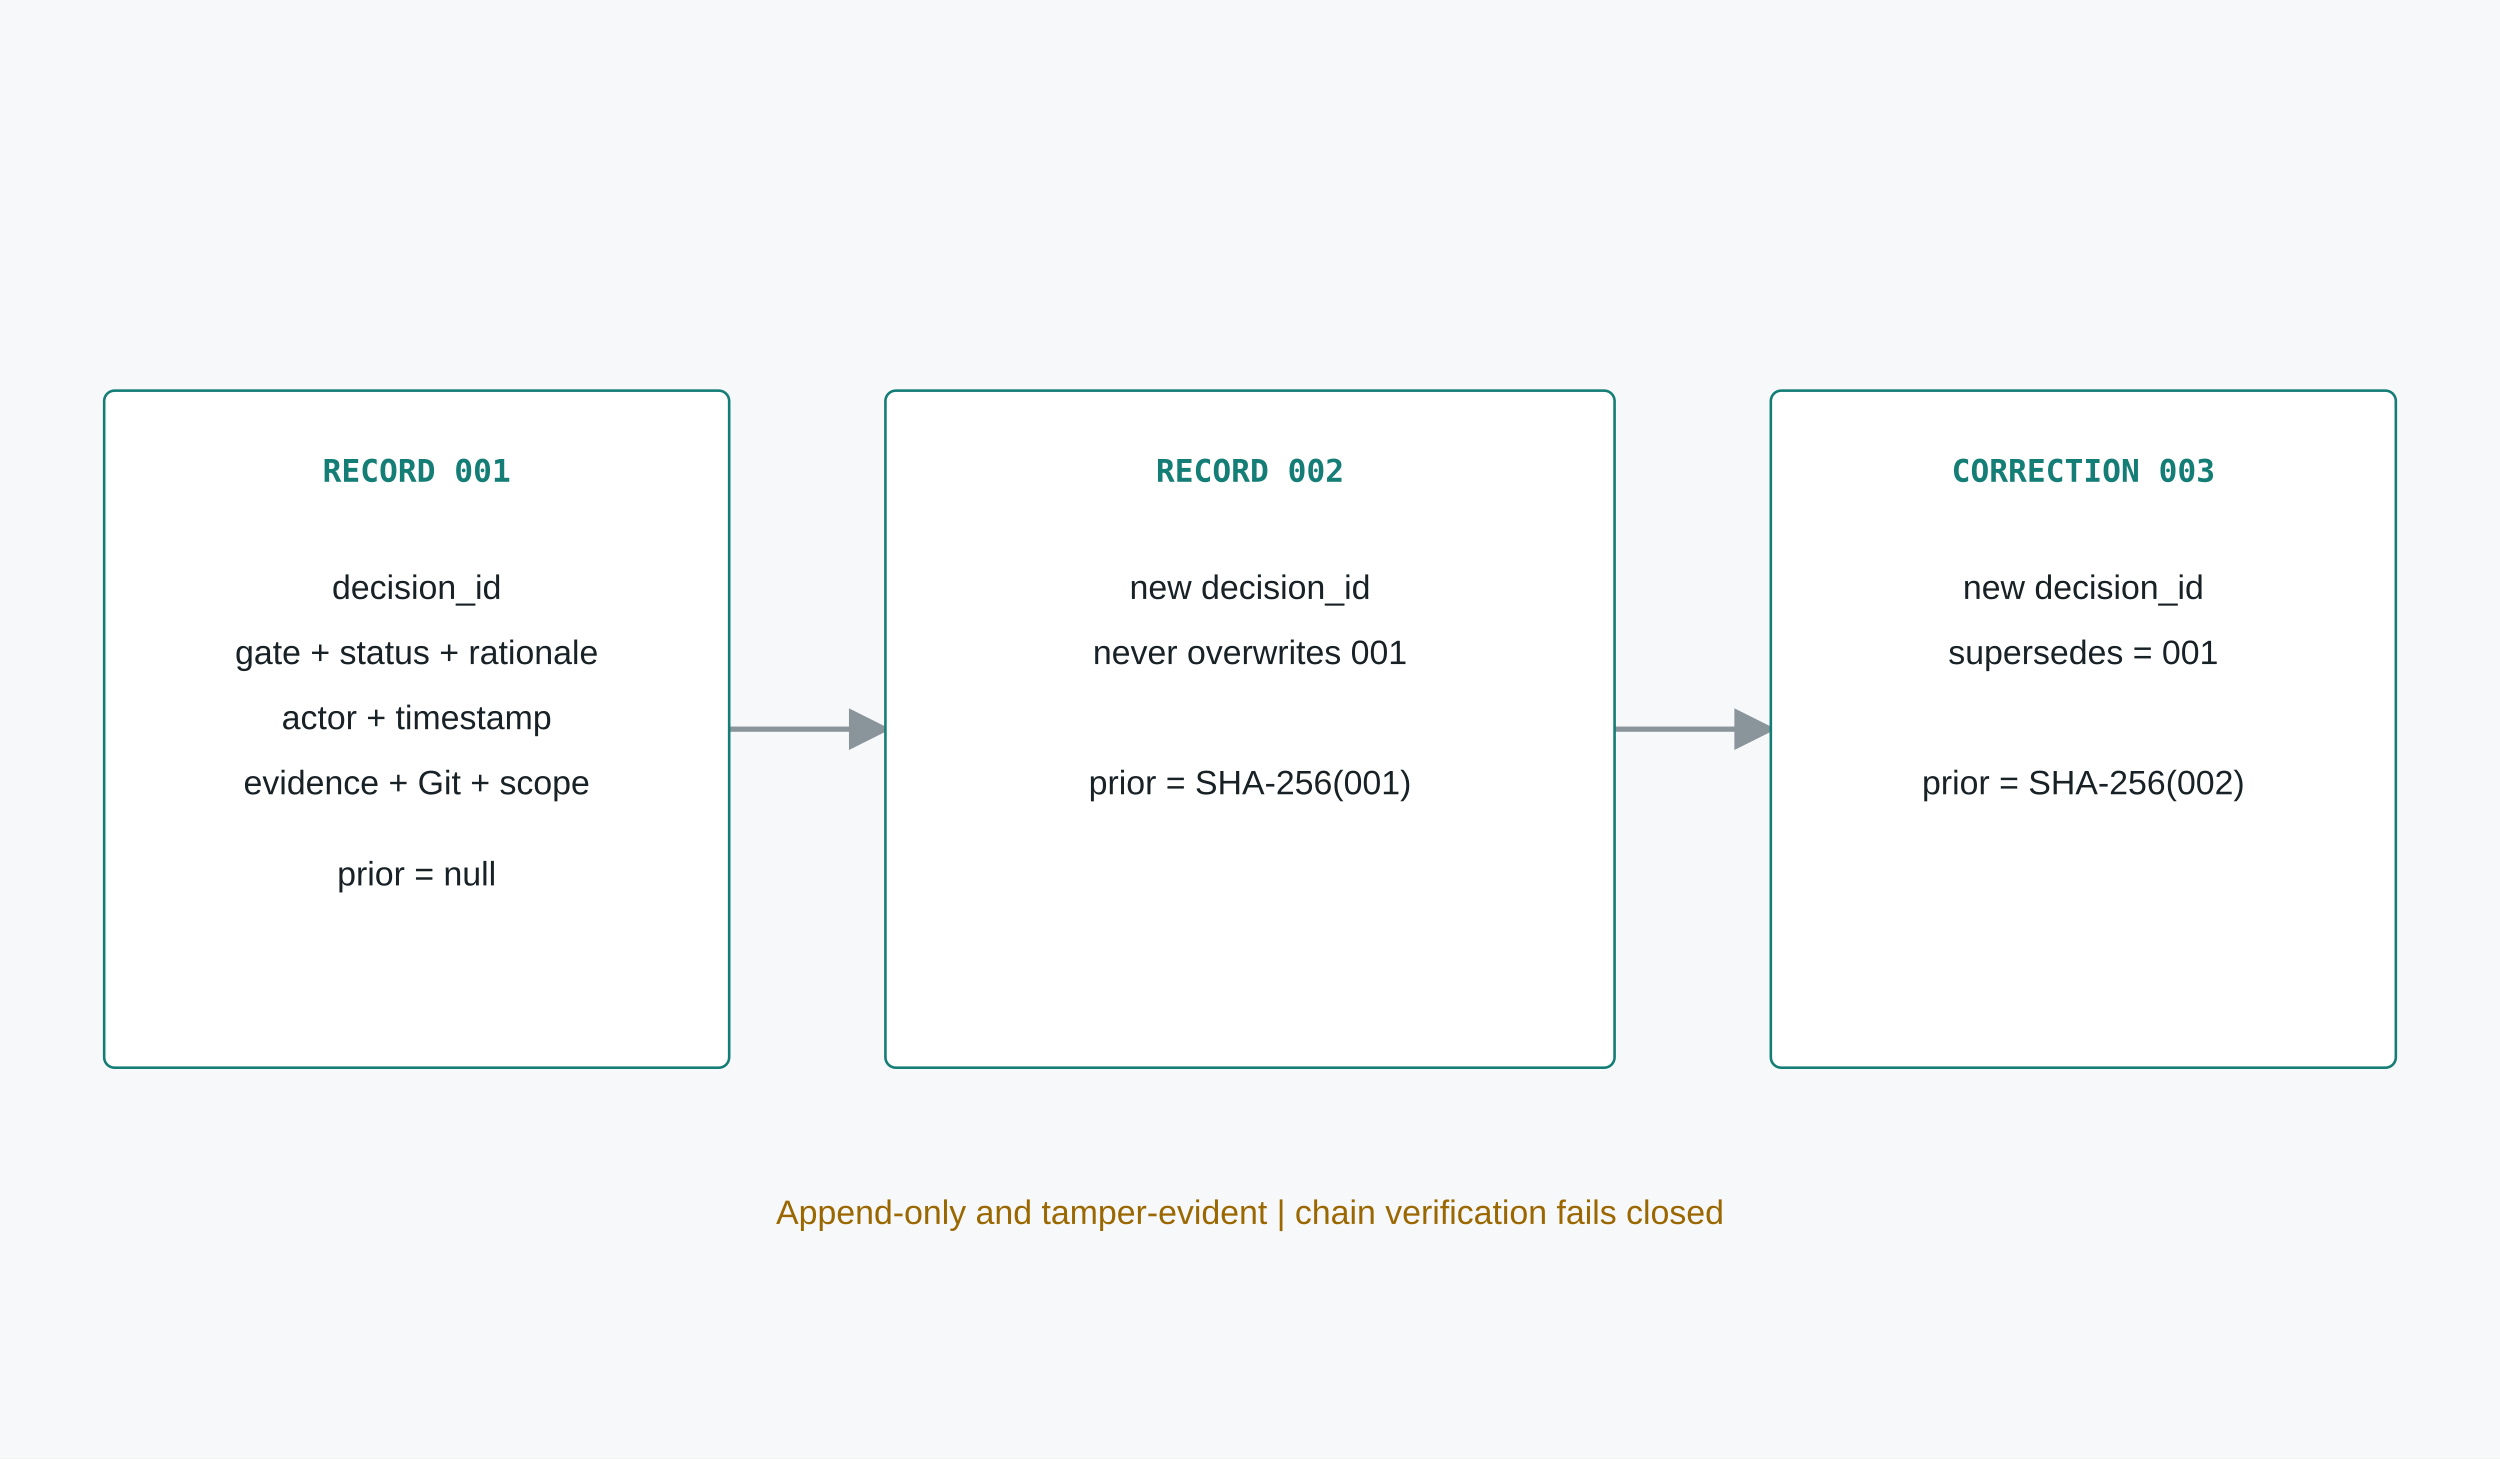
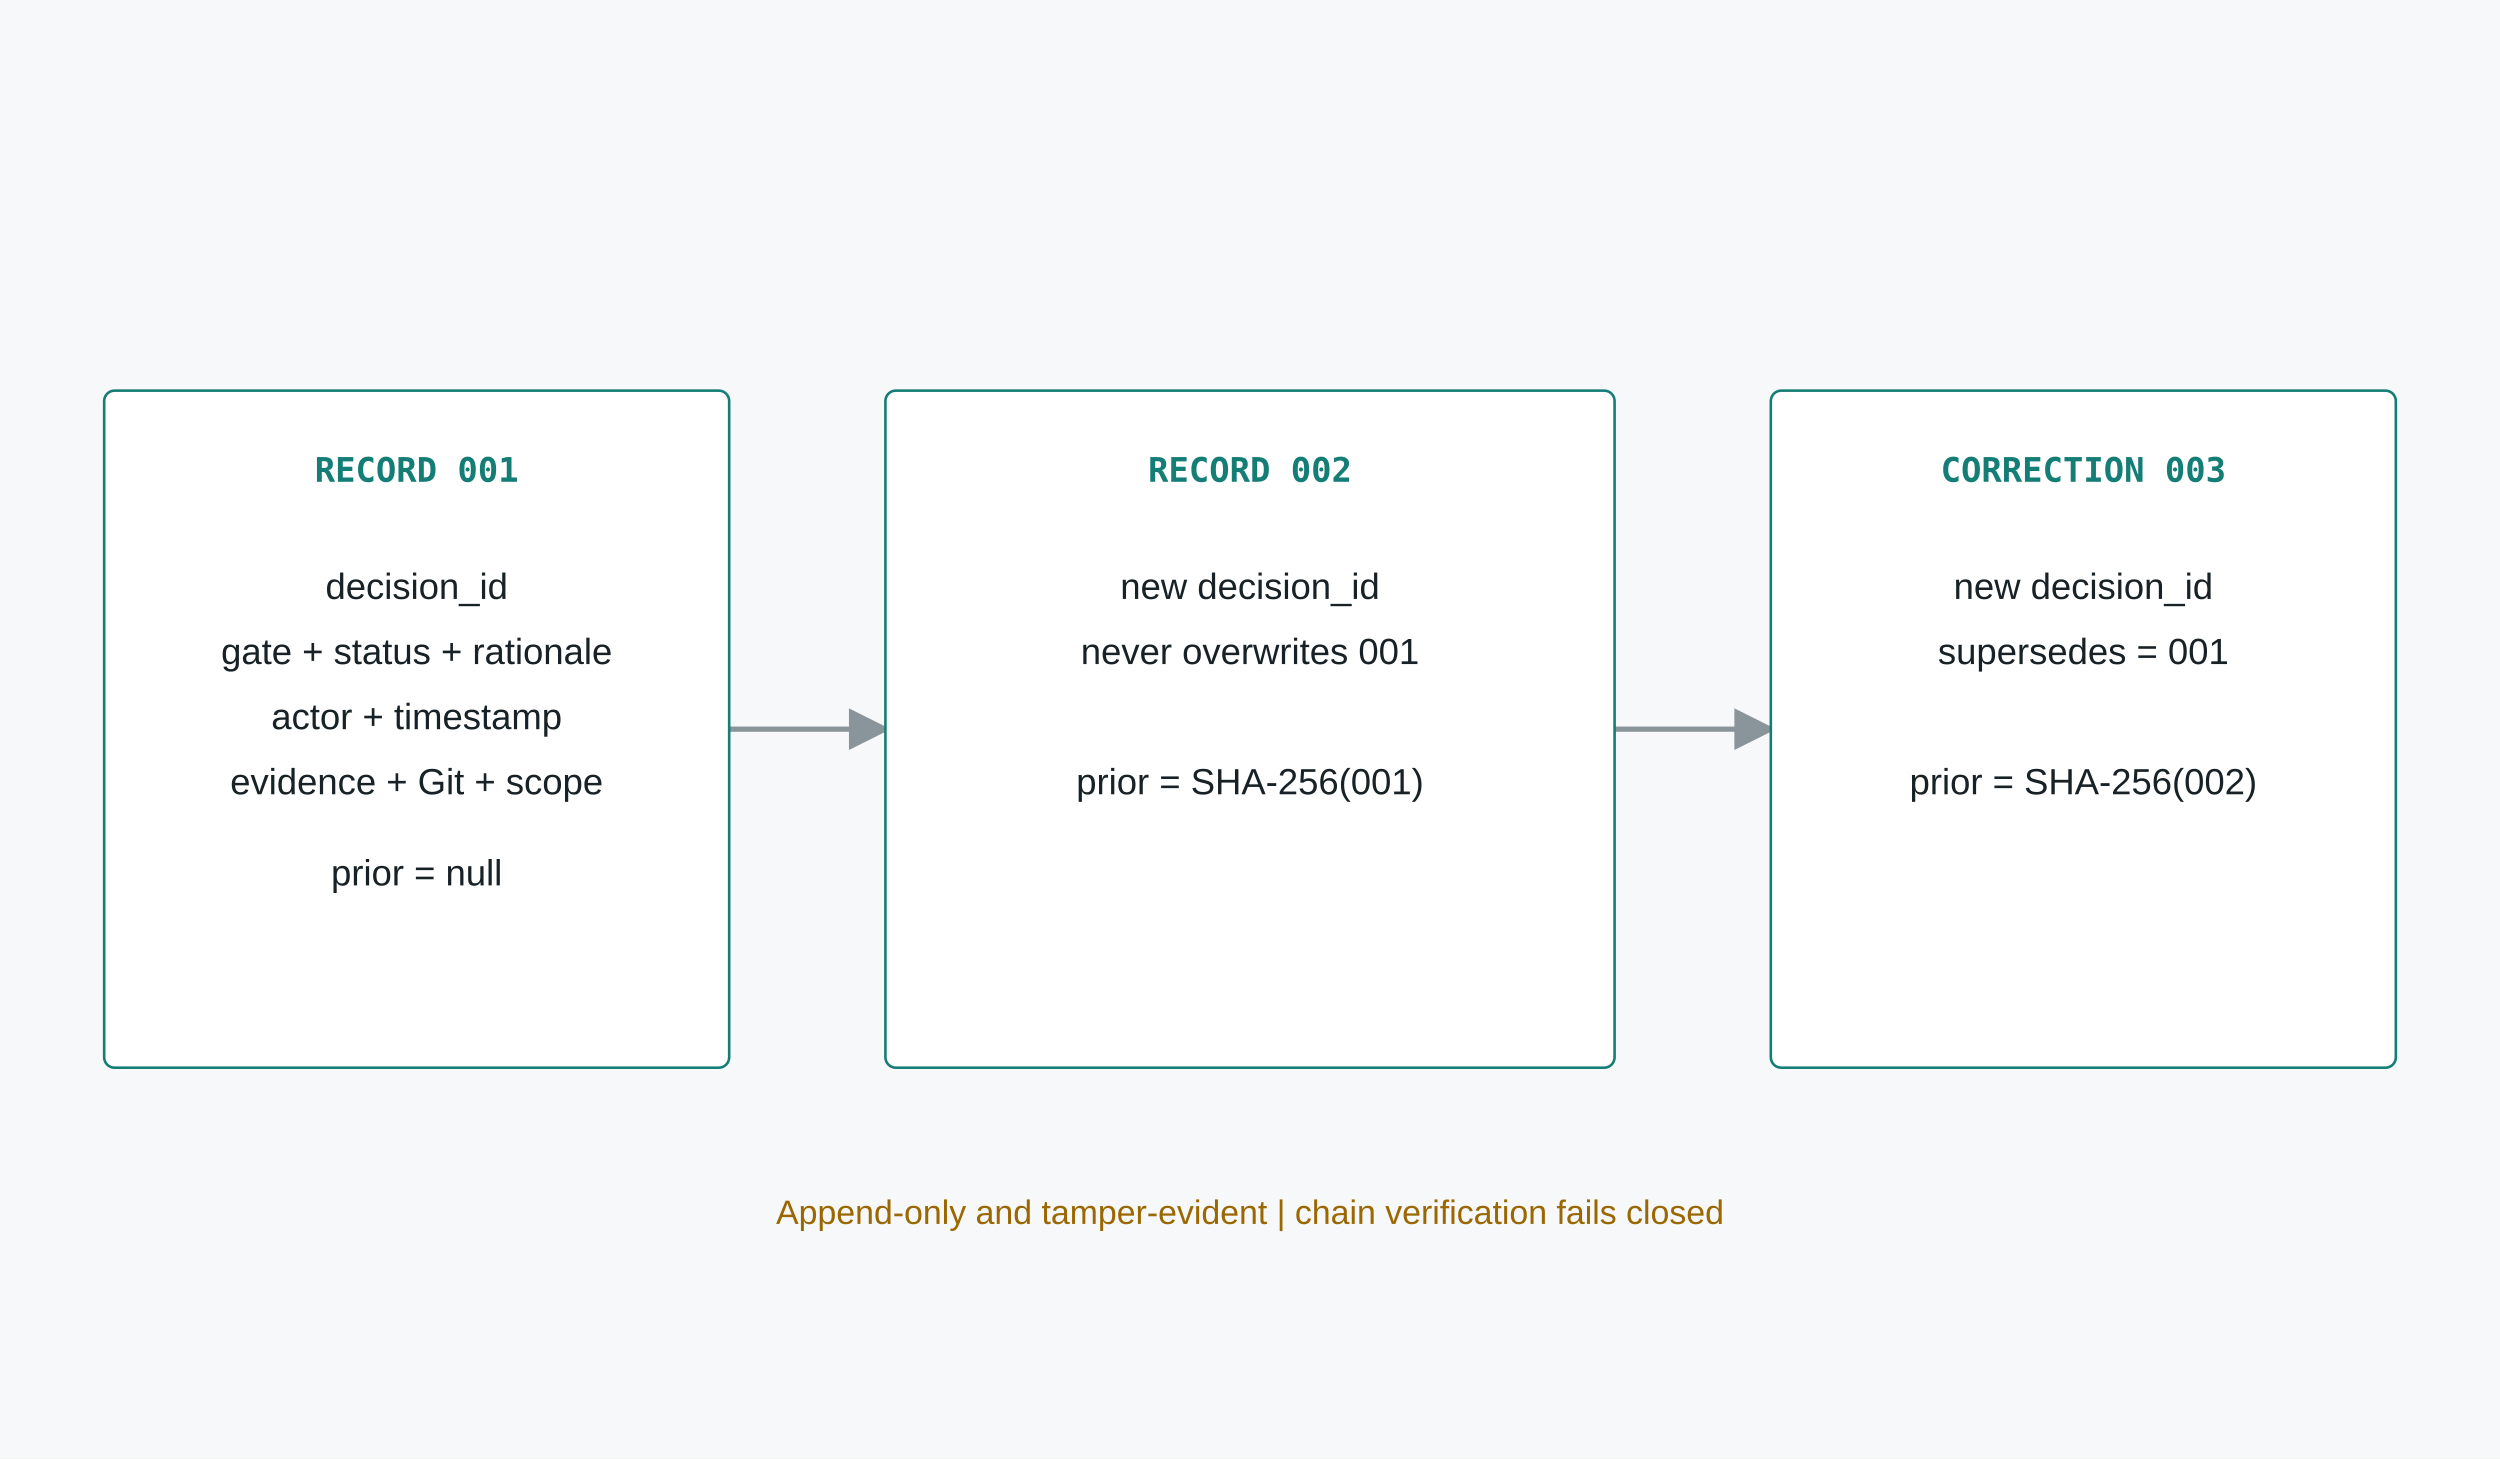
<svg xmlns="http://www.w3.org/2000/svg" viewBox="0 0 960 560" role="img" aria-labelledby="title desc">
  <defs>
    <marker id="a" markerWidth="8" markerHeight="8" refX="7" refY="4" orient="auto">
      <path d="M0 0L8 4L0 8Z" fill="#8a949b" />
    </marker>
  </defs>
  <rect width="960" height="560" fill="#f7f8fa" />
  <g font-family="Segoe UI,Arial,sans-serif" text-anchor="middle">
    <g fill="none" stroke="#8a949b" stroke-width="2" marker-end="url(#a)">
      <path d="M280 280H340" />
      <path d="M620 280H680" />
    </g>
    <g fill="#fff" stroke="#147d75">
      <rect x="40" y="150" width="240" height="260" rx="4" />
      <rect x="340" y="150" width="280" height="260" rx="4" />
      <rect x="680" y="150" width="240" height="260" rx="4" />
    </g>
-     <g font-family="Cascadia Mono,Consolas,monospace" font-size="12" font-weight="700" fill="#147d75">
+     <g font-family="Cascadia Mono,Consolas,monospace" font-size="13" font-weight="700" fill="#147d75">
      <text x="160" y="185">RECORD 001</text>
      <text x="480" y="185">RECORD 002</text>
      <text x="800" y="185">CORRECTION 003</text>
    </g>
-     <g font-size="13" fill="#182126">
+     <g font-size="14" fill="#182126">
      <text x="160" y="230">decision_id</text>
      <text x="160" y="255">gate + status + rationale</text>
      <text x="160" y="280">actor + timestamp</text>
      <text x="160" y="305">evidence + Git + scope</text>
      <text x="160" y="340">prior = null</text>
      <text x="480" y="230">new decision_id</text>
      <text x="480" y="255">never overwrites 001</text>
      <text x="480" y="305">prior = SHA-256(001)</text>
      <text x="800" y="230">new decision_id</text>
      <text x="800" y="255">supersedes = 001</text>
      <text x="800" y="305">prior = SHA-256(002)</text>
    </g>
    <text x="480" y="470" font-size="13" fill="#9a6700">Append-only and tamper-evident | chain verification fails closed</text>
  </g>
</svg>
